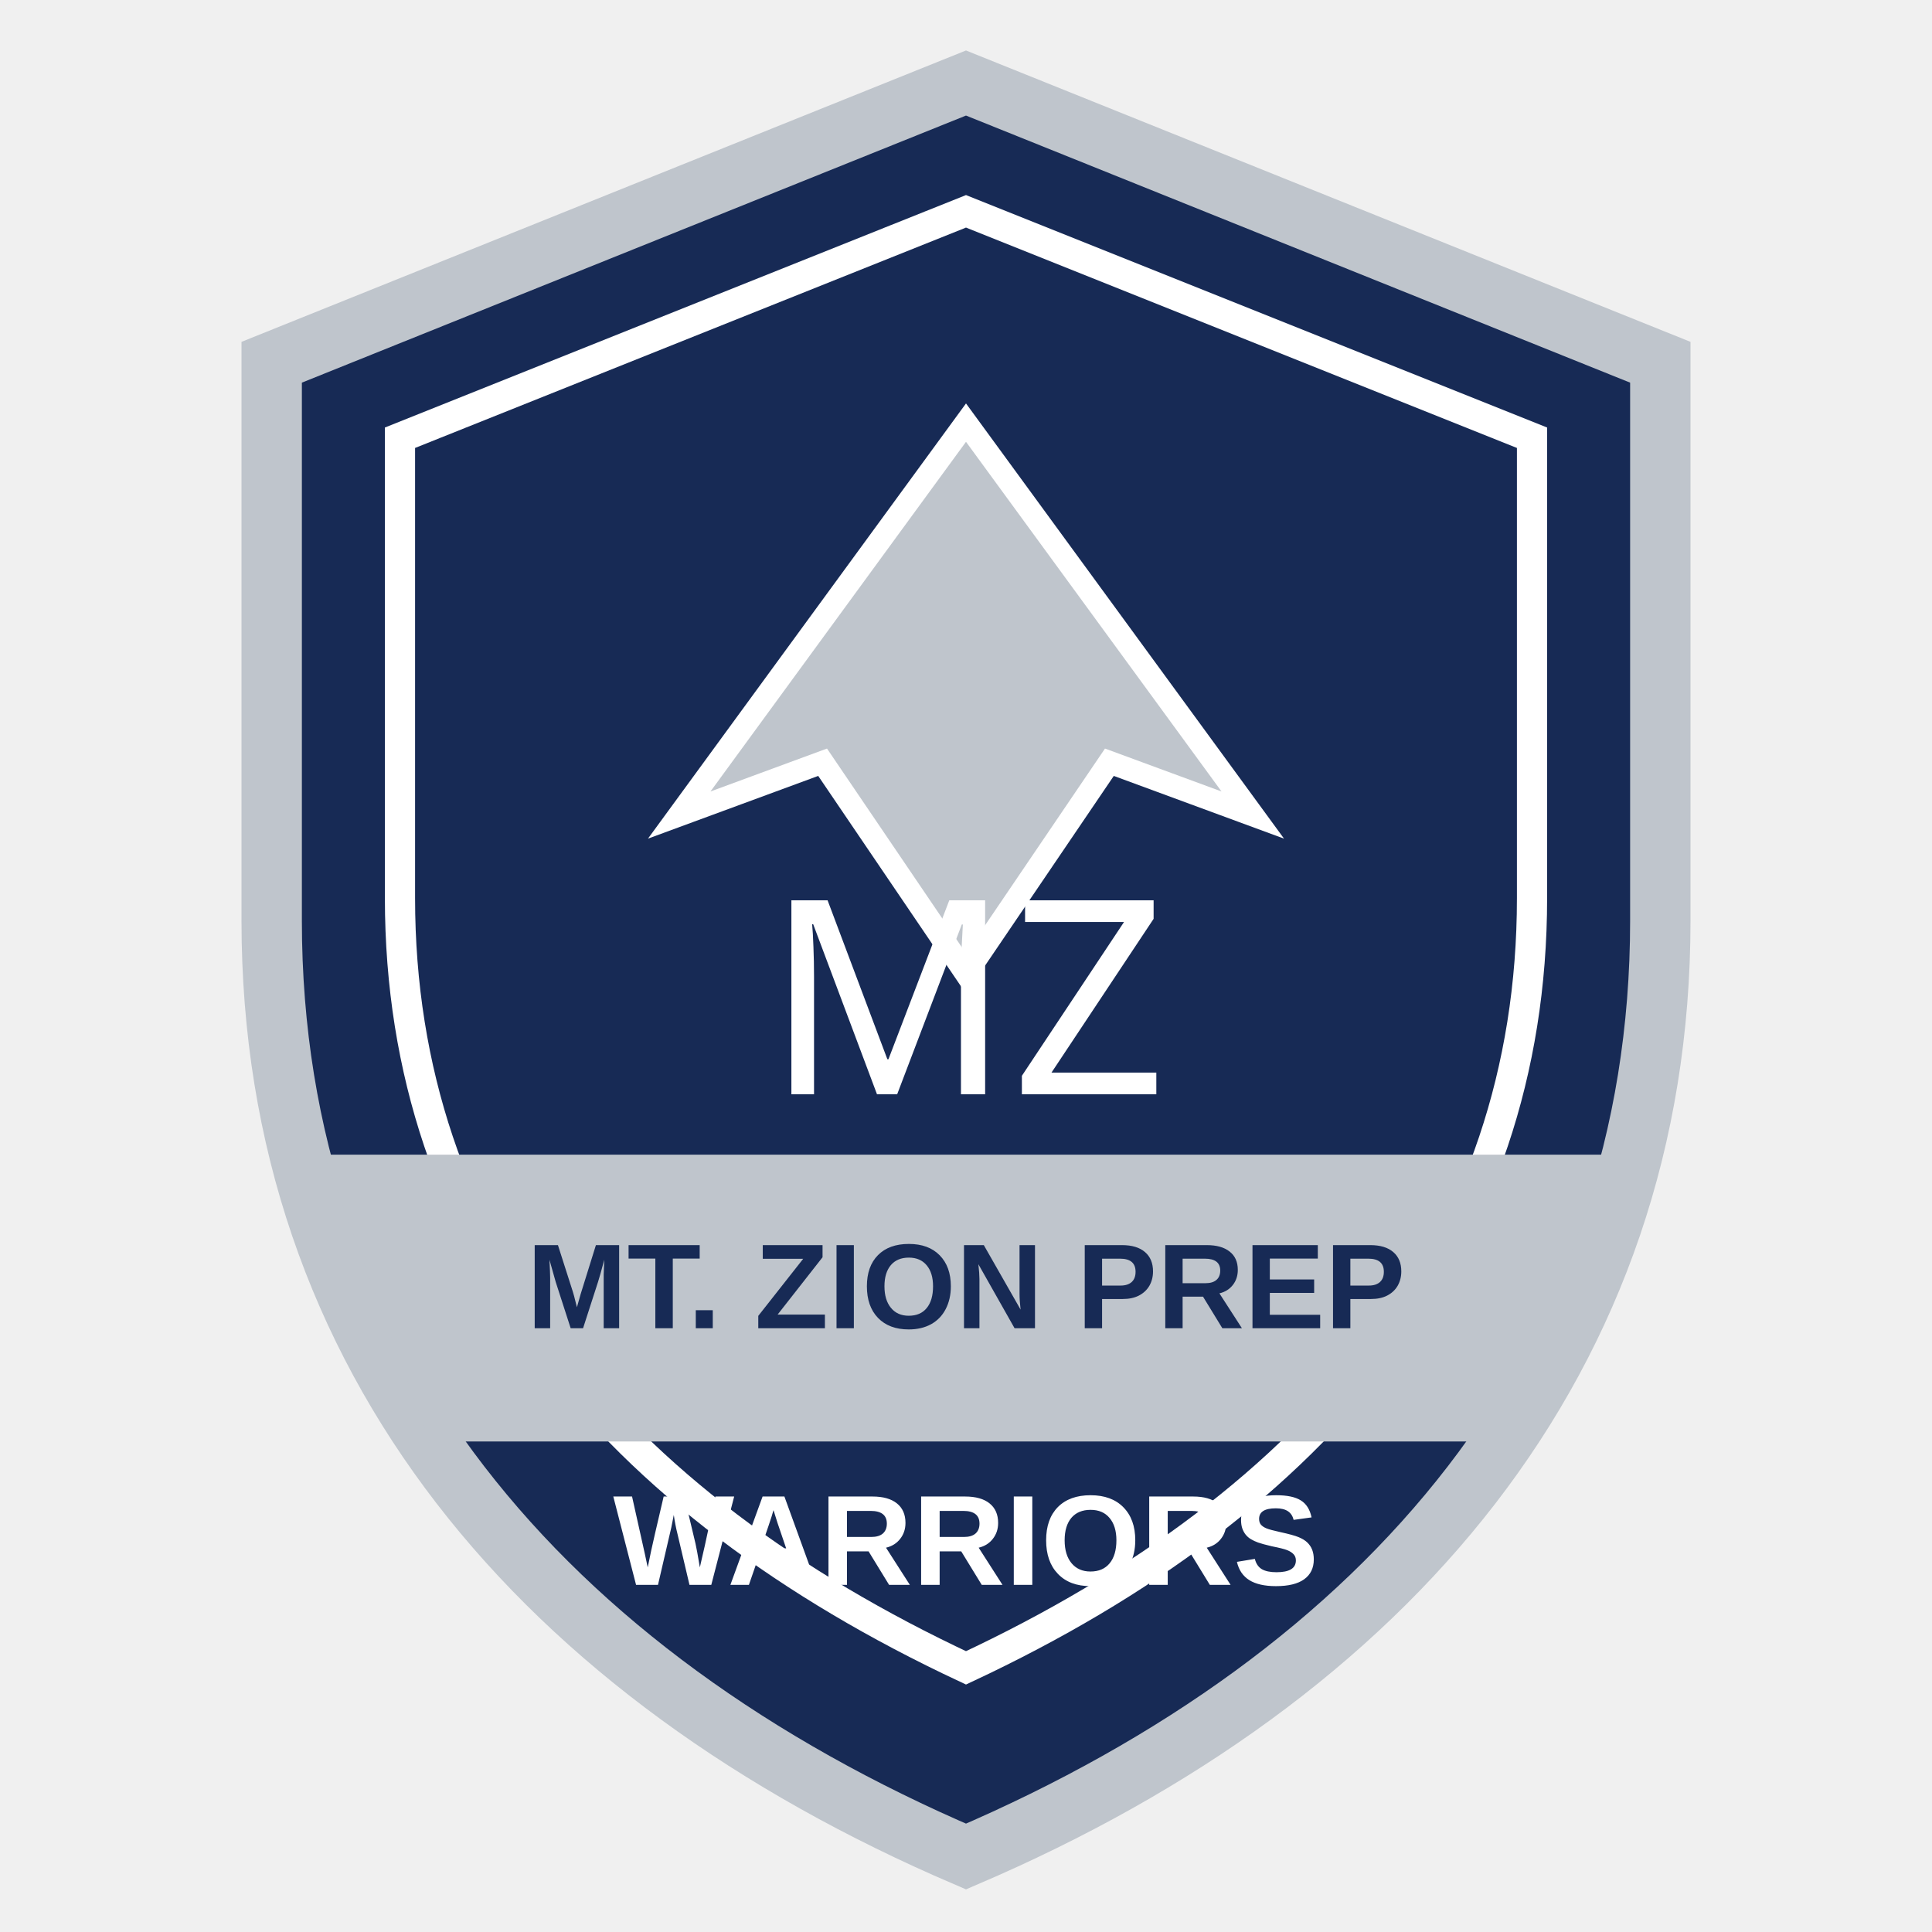
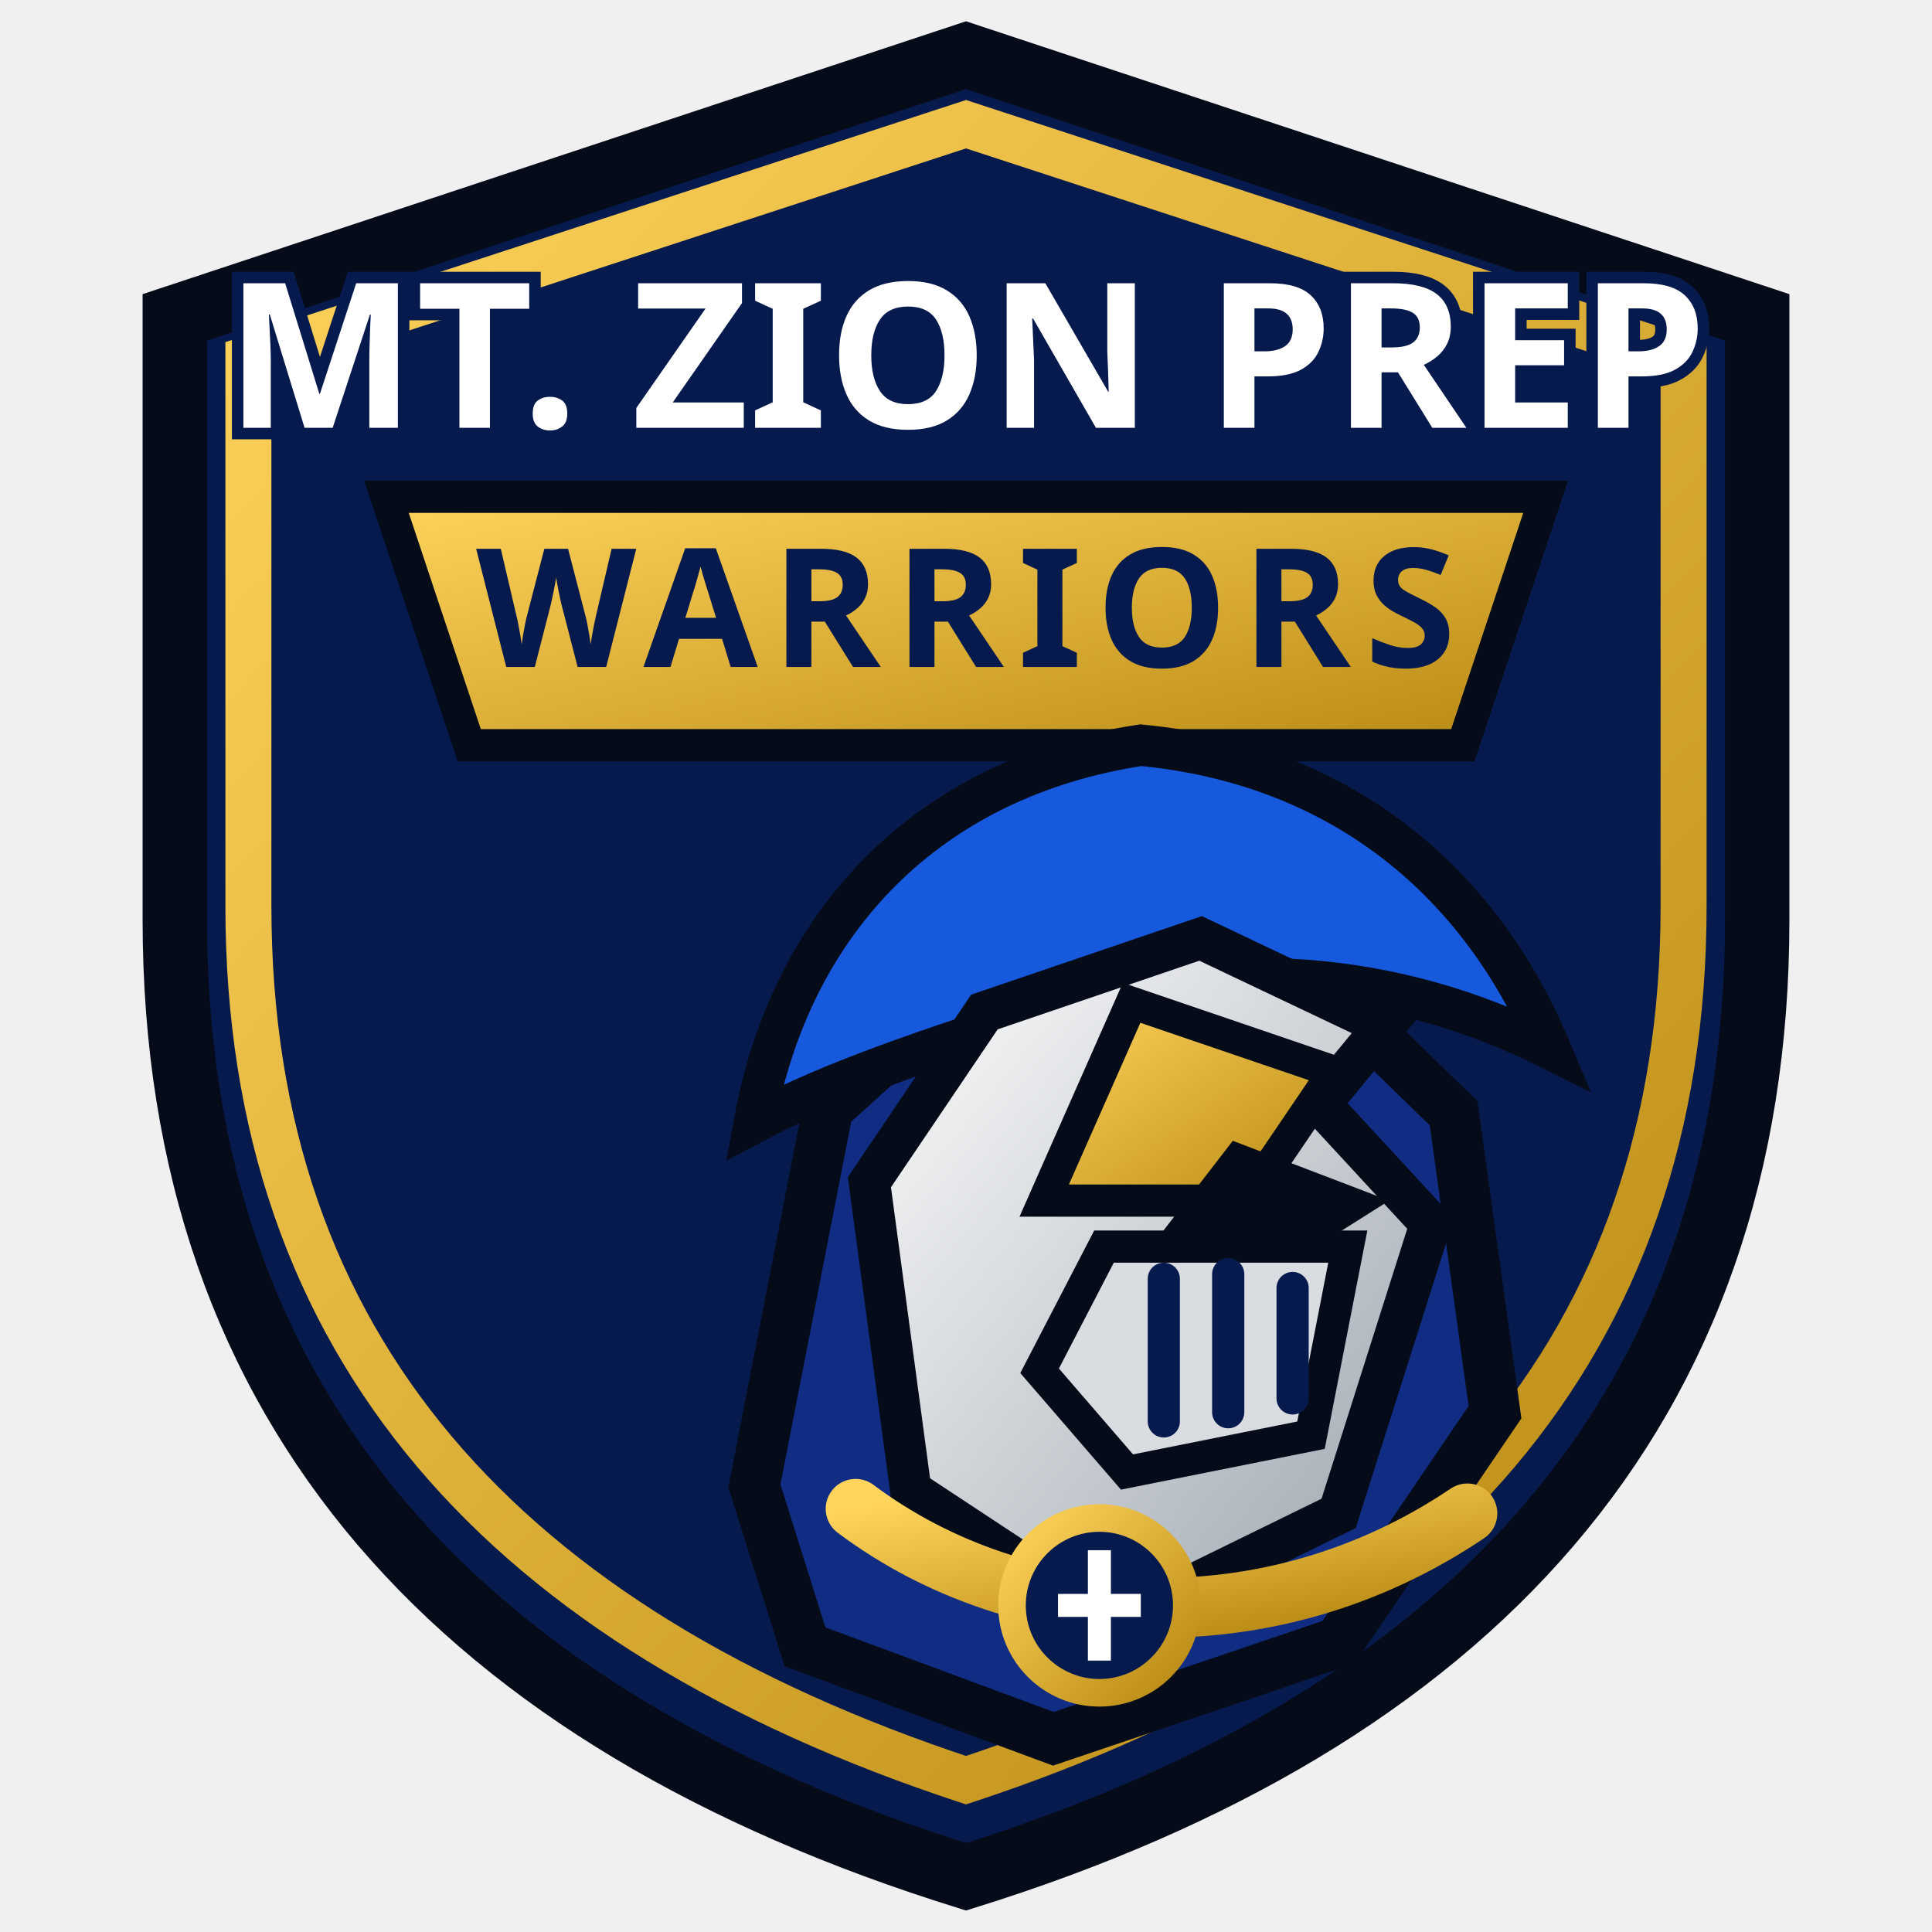
- <svg xmlns="http://www.w3.org/2000/svg" viewBox="0 0 256 256">
-   <path d="M128 11 220 48v74c0 58-36 100-92 124C72 222 36 180 36 122V48z" fill="#172a55" stroke="#bfc5cc" stroke-width="8" />
-   <path d="M128 28 203 58v61c0 46-28 80-75 102-47-22-75-56-75-102V58z" fill="none" stroke="#fff" stroke-width="4" />
-   <path d="M90 108 128 56l38 52-19-7-19 28-19-28z" fill="#bfc5cc" stroke="#fff" stroke-width="3" />
-   <text x="128" y="145" text-anchor="middle" font-family="Arial Black" font-size="36" fill="#fff">MZ</text>
-   <path d="M43 153h170l-14 38H57z" fill="#bfc5cc" />
-   <text x="128" y="176" text-anchor="middle" font-family="Arial" font-size="16" font-weight="900" fill="#172a55">MT. ZION PREP</text>
-   <text x="128" y="210" text-anchor="middle" font-family="Arial" font-size="17" font-weight="900" fill="#fff">WARRIORS</text>
+ <svg xmlns="http://www.w3.org/2000/svg" viewBox="0 0 420 420" role="img" aria-label="Mt. Zion Prep Warriors crest">
+   <defs>
+     <linearGradient id="gold" x1="0" y1="0" x2="1" y2="1">
+       <stop stop-color="#ffd45c" />
+       <stop offset="1" stop-color="#b88912" />
+     </linearGradient>
+     <linearGradient id="steel" x1="0" y1="0" x2="1" y2="1">
+       <stop stop-color="#fff" />
+       <stop offset="1" stop-color="#9aa3ad" />
+     </linearGradient>
+   </defs>
+   <path d="M210 12 382 69v131c0 107-63 174-172 208C101 374 38 307 38 200V69Z" fill="#071a4d" stroke="#050b18" stroke-width="14" />
+   <path d="M210 27 366 78v119c0 96-56 157-156 190-100-33-156-94-156-190V78Z" fill="none" stroke="url(#gold)" stroke-width="10" />
+   <text x="210" y="93" text-anchor="middle" font-family="Arial Black,Impact,sans-serif" font-size="44" font-weight="900" fill="#fff" stroke="#071a4d" stroke-width="5" paint-order="stroke fill">MT. ZION PREP</text>
+   <path d="M84 108h252l-18 54H102Z" fill="url(#gold)" stroke="#050b18" stroke-width="7" />
+   <text x="210" y="145" text-anchor="middle" font-family="Arial Black,Impact,sans-serif" font-size="36" font-weight="900" fill="#071a4d" letter-spacing="3">WARRIORS</text>
+   <g transform="translate(102 157)">
+     <path d="M62 166 78 84l42-38 58 4 36 35 9 65-34 50-62 21-54-20Z" fill="#102d83" stroke="#050b18" stroke-width="11" />
+     <path d="M62 87c8-44 38-75 84-82 42 4 73 28 89 66-34-17-71-20-110-8-25 8-46 15-63 24Z" fill="#1659dc" stroke="#050b18" stroke-width="9" />
+     <path d="M112 63 159 47l40 19-14 17 24 26-20 63-49 24-44-29-9-67Z" fill="url(#steel)" stroke="#050b18" stroke-width="9" />
+     <path d="M144 61 188 76l-19 28-44 0Z" fill="url(#gold)" stroke="#050b18" stroke-width="7" />
+     <path d="m166 91 34 13-19 12-32-3Z" fill="#050b18" />
+     <path d="M138 114h53l-8 41-40 8-19-22Z" fill="#d9dde2" stroke="#050b18" stroke-width="7" />
+     <path d="M151 121v31m14-32v30m14-27v24" stroke="#071a4d" stroke-width="7" stroke-linecap="round" />
+     <path d="M84 171c36 27 90 30 133 1" fill="none" stroke="url(#gold)" stroke-width="13" stroke-linecap="round" />
+     <circle cx="137" cy="192" r="19" fill="#071a4d" stroke="url(#gold)" stroke-width="6" />
+     <path d="M137 180v24m-9-12h18" stroke="#fff" stroke-width="5" />
+   </g>
</svg>
